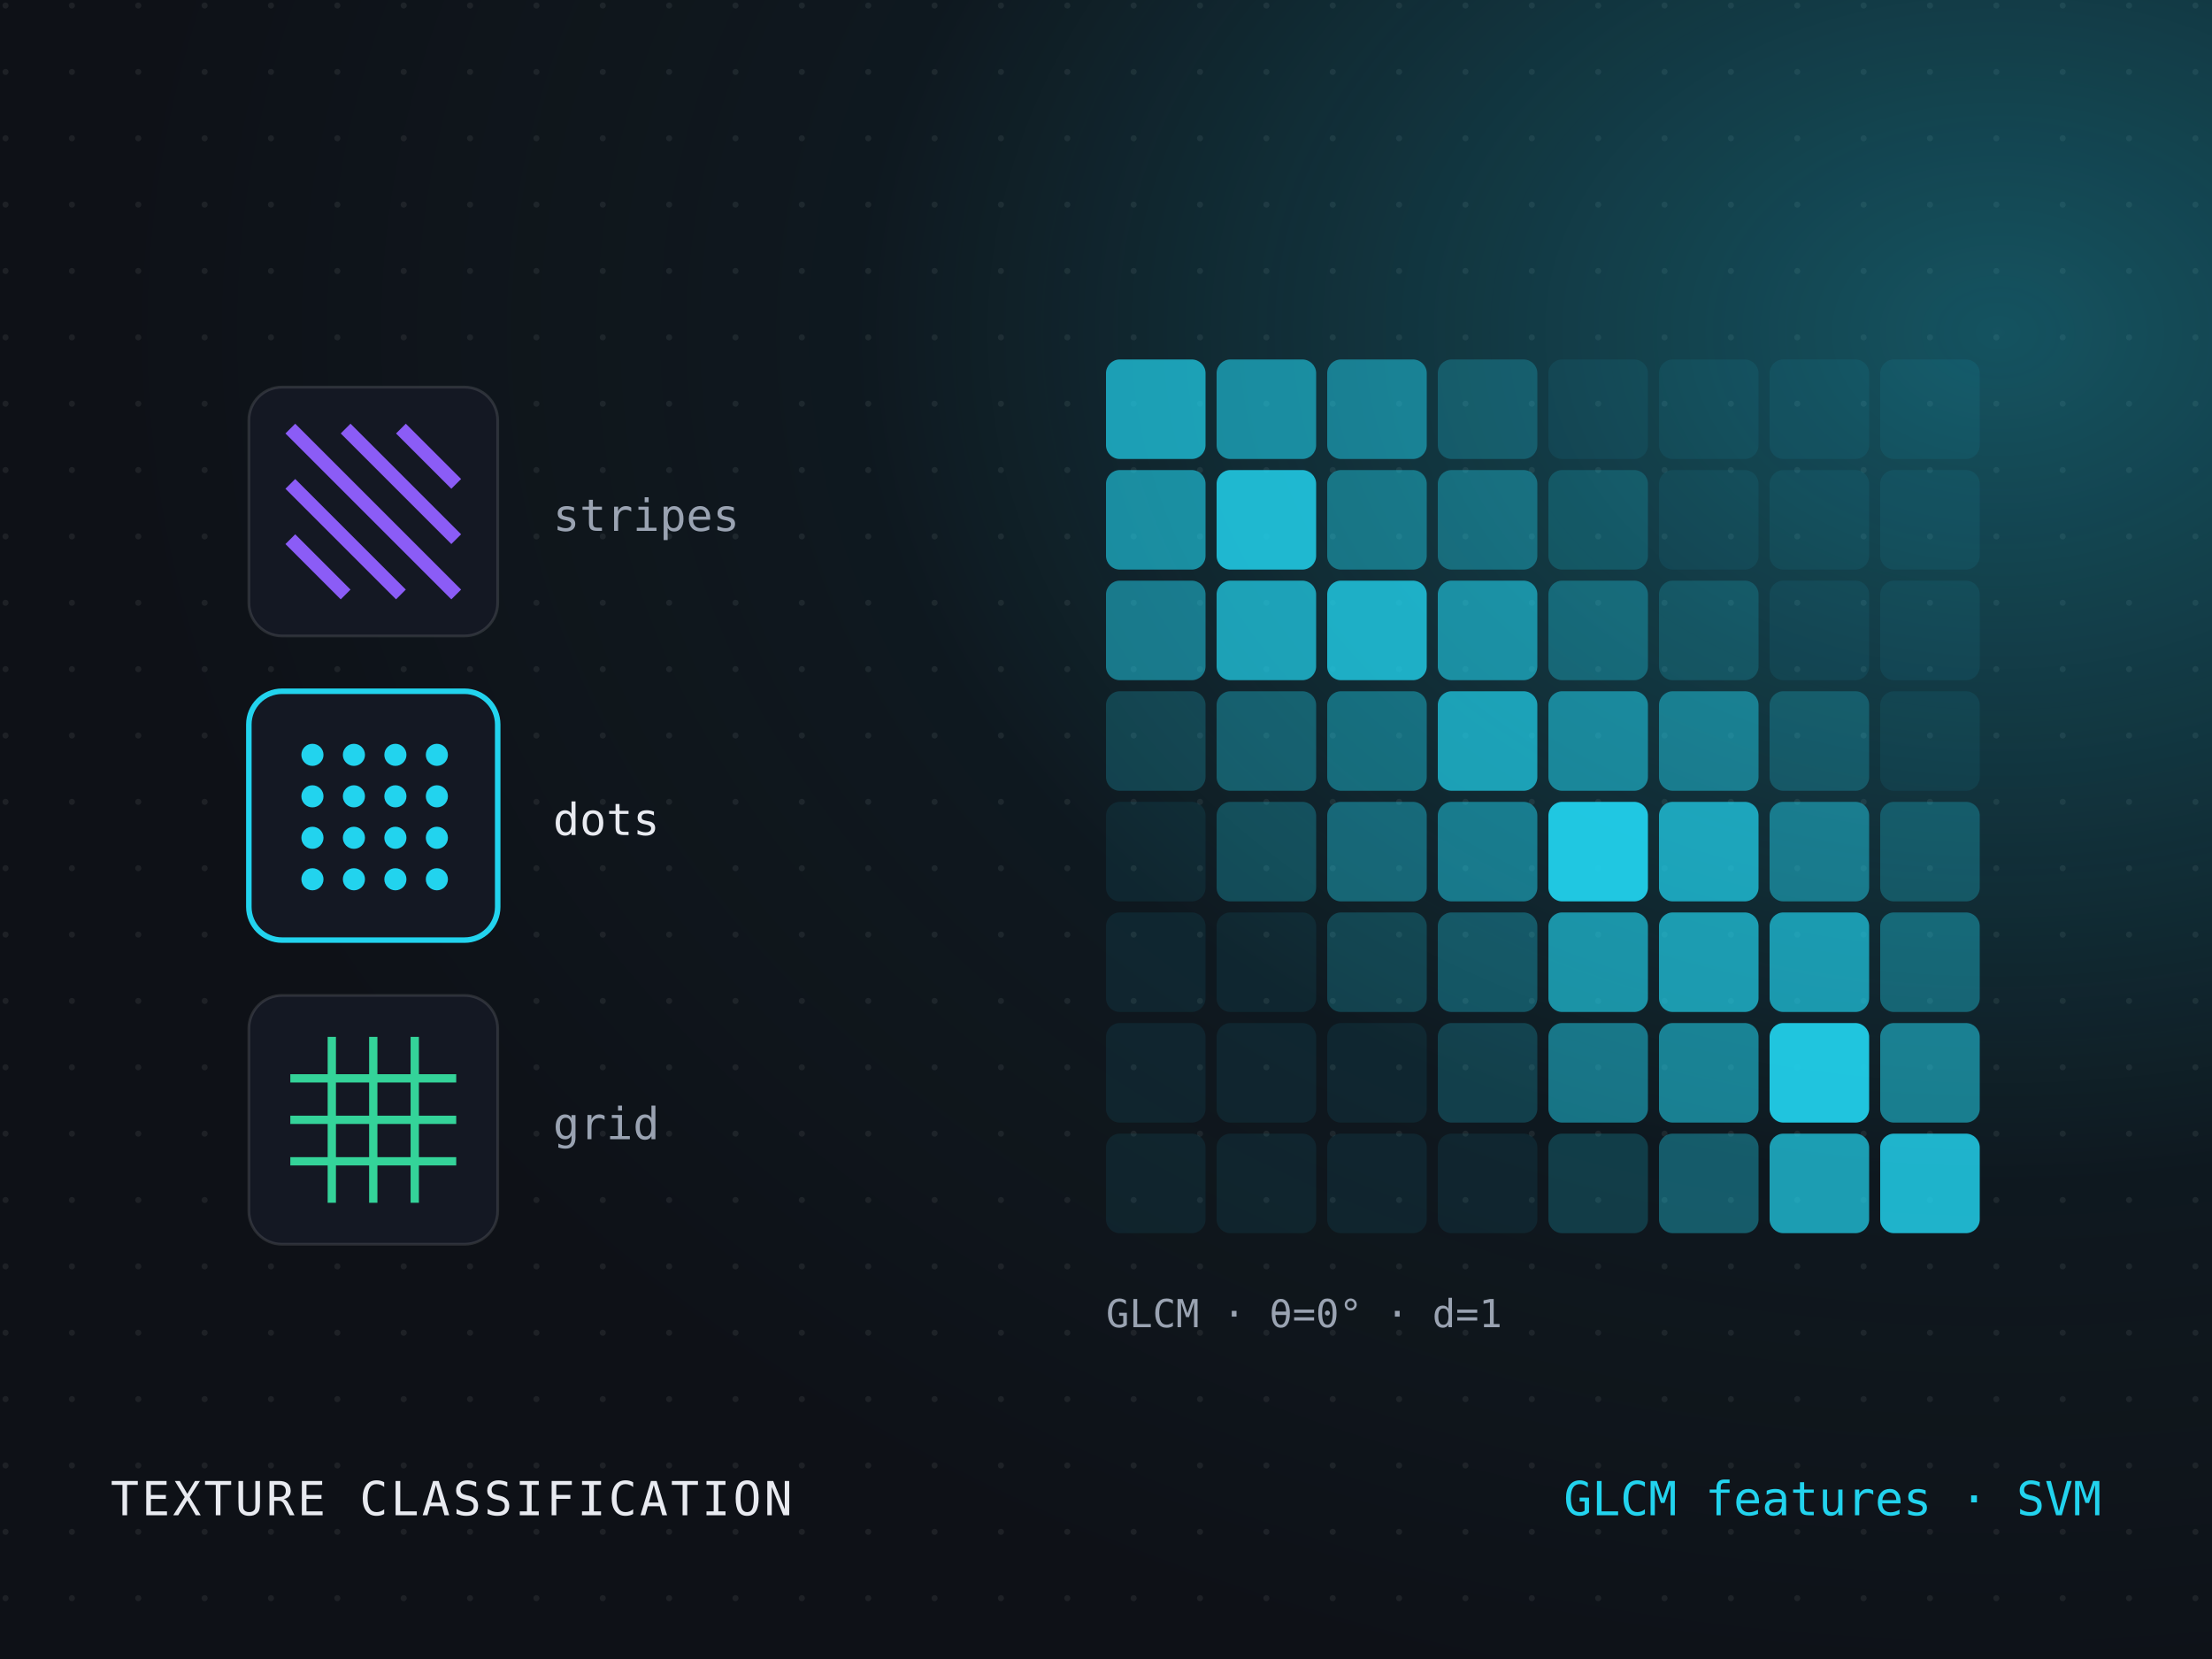
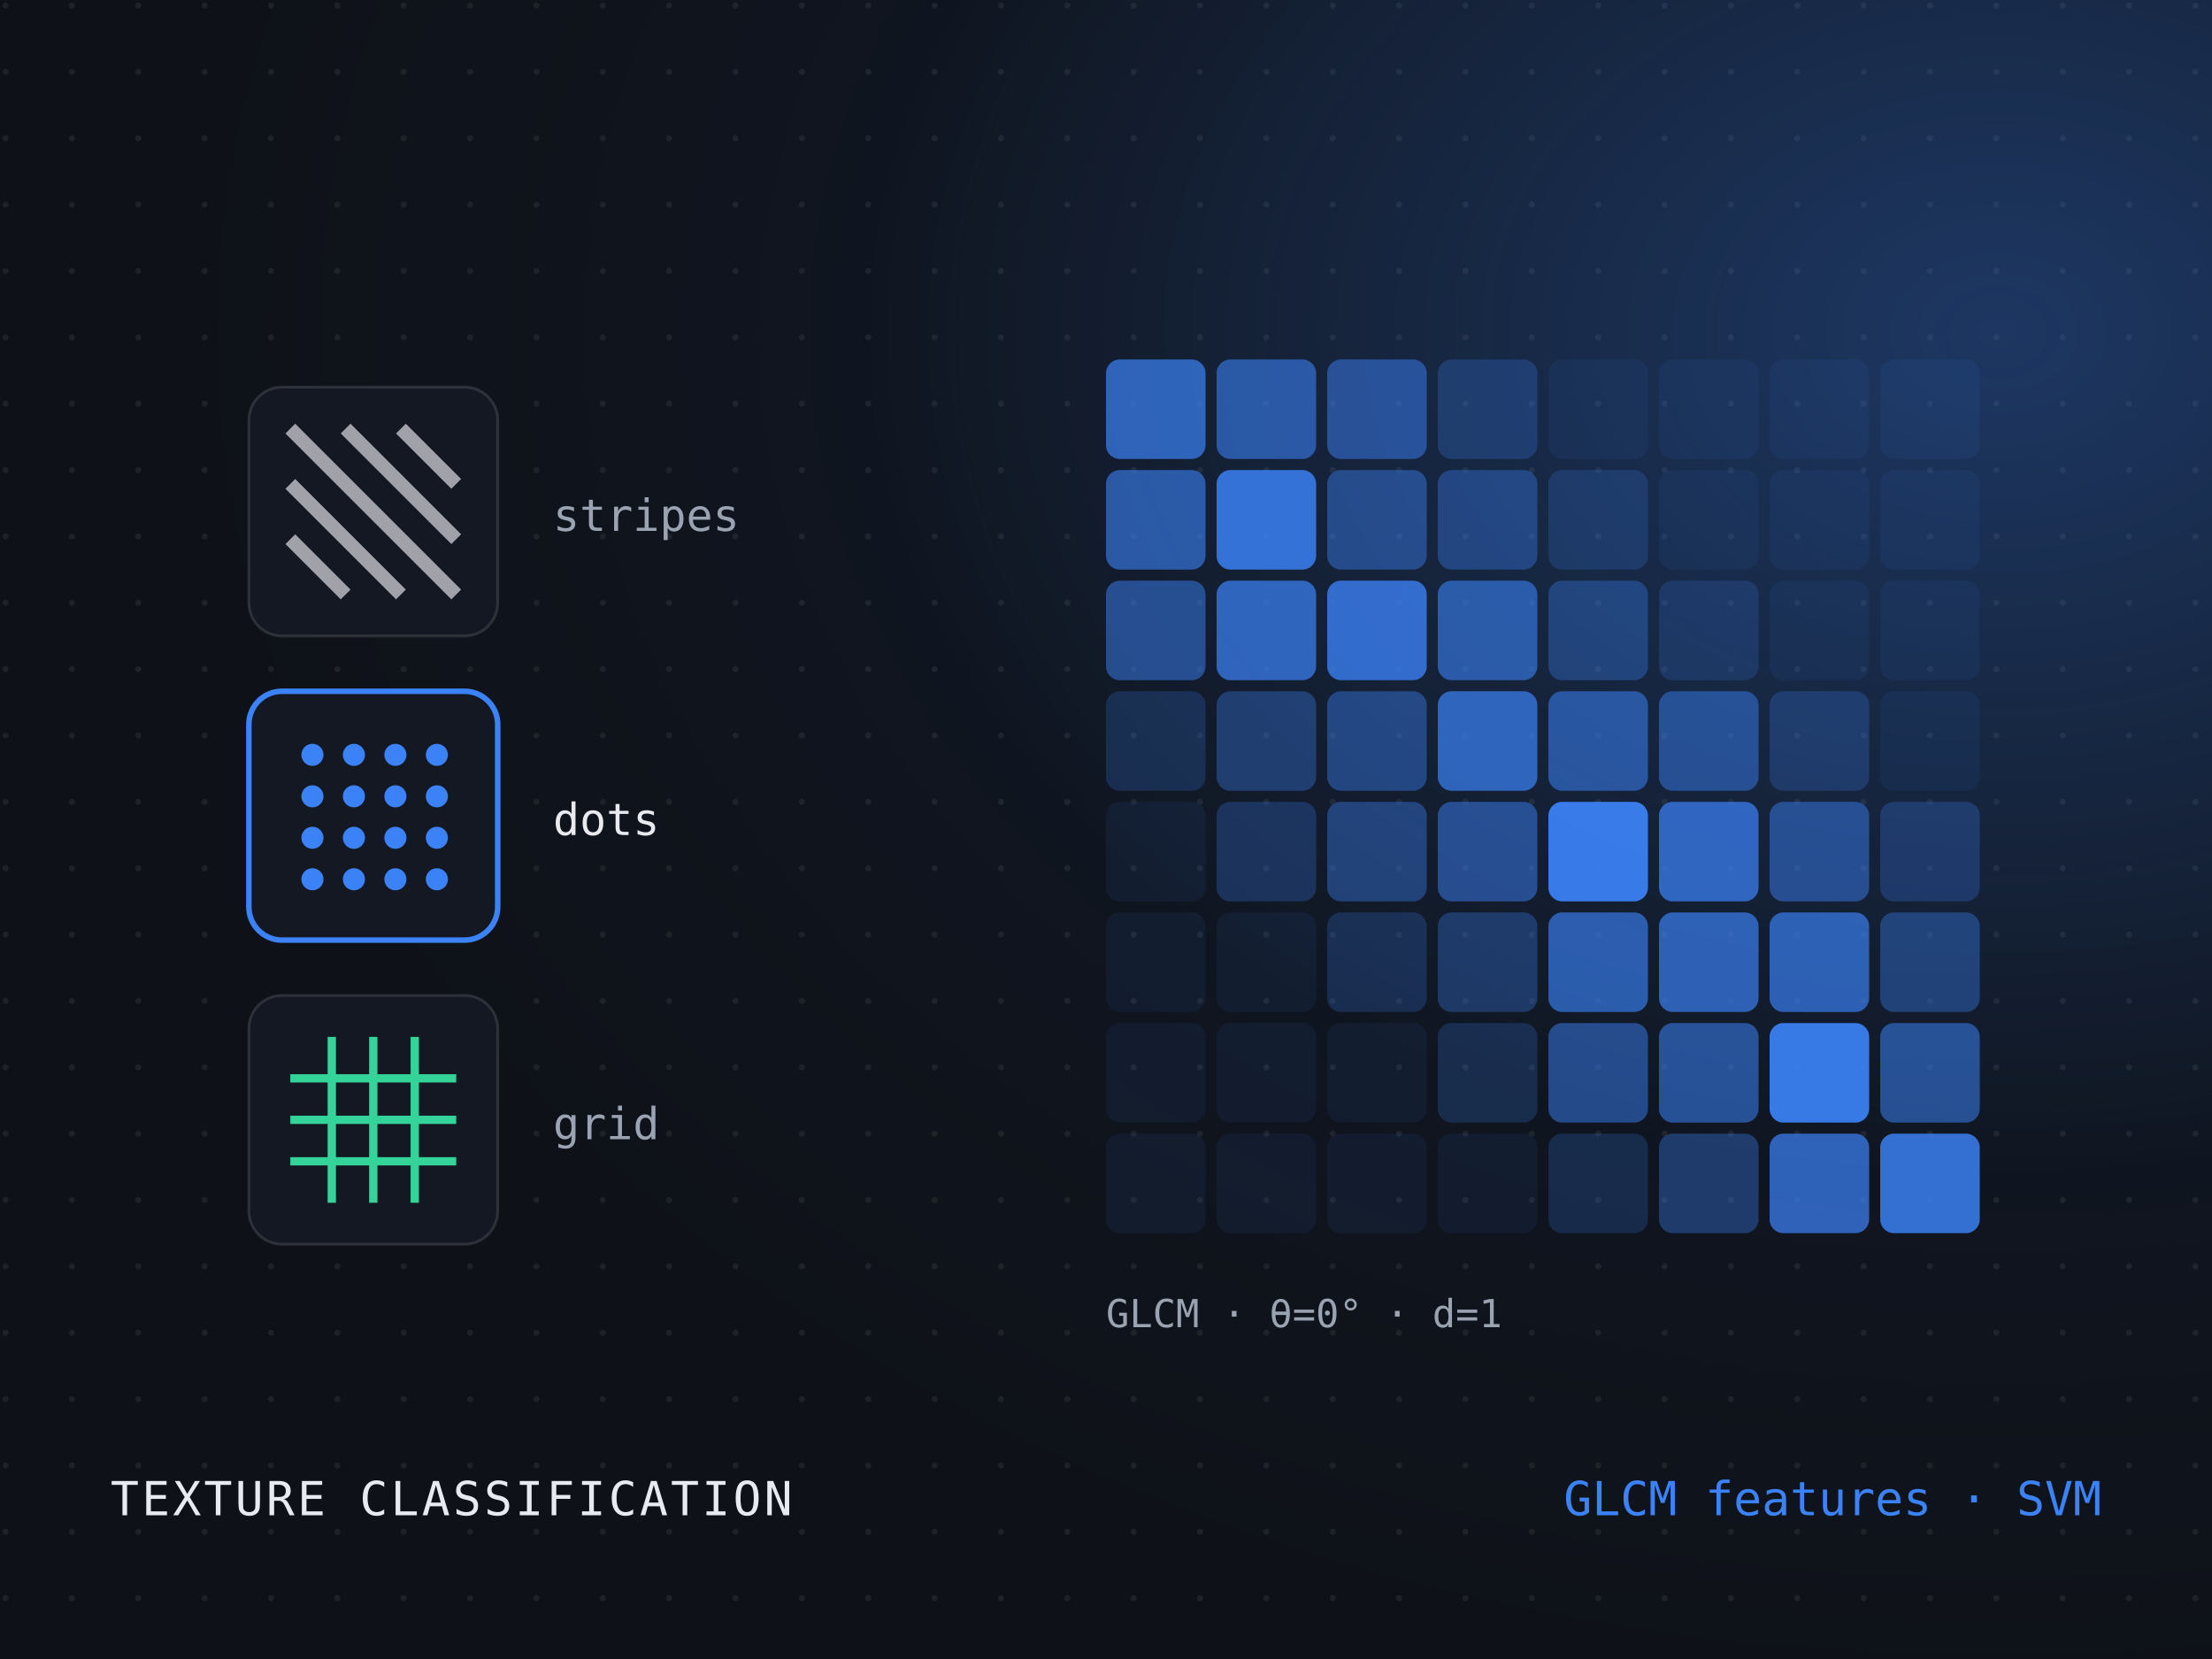
<svg xmlns="http://www.w3.org/2000/svg" viewBox="0 0 800 600" width="800" height="600">
  <defs>
    <radialGradient id="g" cx="90%" cy="20%" r="85%">
-       <stop offset="0" stop-color="#22d3ee" stop-opacity=".34" />
-       <stop offset=".6" stop-color="#22d3ee" stop-opacity=".04" />
-       <stop offset="1" stop-color="#22d3ee" stop-opacity="0" />
+       <stop offset="0" stop-color="#3b82f6" stop-opacity=".34" />
+       <stop offset=".6" stop-color="#3b82f6" stop-opacity=".04" />
+       <stop offset="1" stop-color="#3b82f6" stop-opacity="0" />
    </radialGradient>
    <pattern id="d" width="24" height="24" patternUnits="userSpaceOnUse">
      <circle cx="2" cy="2" r="1.1" fill="#fff" fill-opacity=".07" />
    </pattern>
    <linearGradient id="a" x1="0" x2="1" y1="0" y2="1">
-       <stop stop-color="#8b5cf6" />
-       <stop offset="1" stop-color="#22d3ee" />
+       <stop stop-color="#3b82f6" />
+       <stop offset="1" stop-color="#38bdf8" />
    </linearGradient>
  </defs>
  <style>
.m{font-family:"JetBrains Mono",ui-monospace,SFMono-Regular,Menlo,Consolas,monospace}
.s{font-family:"Space Grotesk","Inter",system-ui,-apple-system,"Segoe UI",sans-serif}
.lab{fill:#e8eaf0;font-size:17px;letter-spacing:.06em}
.mu{fill:#9aa3b2}
@keyframes pulse{0%{opacity:.9;transform:scale(.4)}100%{opacity:0;transform:scale(1.6)}}
@keyframes scan{0%,100%{transform:translateY(0)}50%{transform:translateY(300px)}}
@keyframes blink{50%{opacity:0}}
@keyframes float{50%{transform:translateY(-8px)}}
@media (prefers-reduced-motion:reduce){*{animation:none!important}}
</style>
  <rect width="800" height="600" fill="#0e1117" />
  <rect width="800" height="600" fill="url(#d)" />
  <rect class="glow" width="800" height="600" fill="url(#g)" />
  <g class="fg">
-     <rect x="400" y="130" width="36" height="36" rx="5" fill="#22d3ee" fill-opacity="0.70" />
-     <rect x="440" y="130" width="36" height="36" rx="5" fill="#22d3ee" fill-opacity="0.58" />
-     <rect x="480" y="130" width="36" height="36" rx="5" fill="#22d3ee" fill-opacity="0.49" />
-     <rect x="520" y="130" width="36" height="36" rx="5" fill="#22d3ee" fill-opacity="0.24" />
-     <rect x="560" y="130" width="36" height="36" rx="5" fill="#22d3ee" fill-opacity="0.08" />
-     <rect x="600" y="130" width="36" height="36" rx="5" fill="#22d3ee" fill-opacity="0.08" />
-     <rect x="640" y="130" width="36" height="36" rx="5" fill="#22d3ee" fill-opacity="0.08" />
-     <rect x="680" y="130" width="36" height="36" rx="5" fill="#22d3ee" fill-opacity="0.08" />
-     <rect x="400" y="170" width="36" height="36" rx="5" fill="#22d3ee" fill-opacity="0.60" />
-     <rect x="440" y="170" width="36" height="36" rx="5" fill="#22d3ee" fill-opacity="0.84" />
-     <rect x="480" y="170" width="36" height="36" rx="5" fill="#22d3ee" fill-opacity="0.43" />
-     <rect x="520" y="170" width="36" height="36" rx="5" fill="#22d3ee" fill-opacity="0.36" />
-     <rect x="560" y="170" width="36" height="36" rx="5" fill="#22d3ee" fill-opacity="0.20" />
-     <rect x="600" y="170" width="36" height="36" rx="5" fill="#22d3ee" fill-opacity="0.08" />
-     <rect x="640" y="170" width="36" height="36" rx="5" fill="#22d3ee" fill-opacity="0.08" />
-     <rect x="680" y="170" width="36" height="36" rx="5" fill="#22d3ee" fill-opacity="0.08" />
-     <rect x="400" y="210" width="36" height="36" rx="5" fill="#22d3ee" fill-opacity="0.50" />
-     <rect x="440" y="210" width="36" height="36" rx="5" fill="#22d3ee" fill-opacity="0.71" />
-     <rect x="480" y="210" width="36" height="36" rx="5" fill="#22d3ee" fill-opacity="0.78" />
-     <rect x="520" y="210" width="36" height="36" rx="5" fill="#22d3ee" fill-opacity="0.59" />
-     <rect x="560" y="210" width="36" height="36" rx="5" fill="#22d3ee" fill-opacity="0.33" />
-     <rect x="600" y="210" width="36" height="36" rx="5" fill="#22d3ee" fill-opacity="0.19" />
-     <rect x="640" y="210" width="36" height="36" rx="5" fill="#22d3ee" fill-opacity="0.08" />
-     <rect x="680" y="210" width="36" height="36" rx="5" fill="#22d3ee" fill-opacity="0.08" />
-     <rect x="400" y="250" width="36" height="36" rx="5" fill="#22d3ee" fill-opacity="0.21" />
-     <rect x="440" y="250" width="36" height="36" rx="5" fill="#22d3ee" fill-opacity="0.34" />
-     <rect x="480" y="250" width="36" height="36" rx="5" fill="#22d3ee" fill-opacity="0.41" />
-     <rect x="520" y="250" width="36" height="36" rx="5" fill="#22d3ee" fill-opacity="0.70" />
-     <rect x="560" y="250" width="36" height="36" rx="5" fill="#22d3ee" fill-opacity="0.54" />
-     <rect x="600" y="250" width="36" height="36" rx="5" fill="#22d3ee" fill-opacity="0.47" />
-     <rect x="640" y="250" width="36" height="36" rx="5" fill="#22d3ee" fill-opacity="0.24" />
-     <rect x="680" y="250" width="36" height="36" rx="5" fill="#22d3ee" fill-opacity="0.08" />
-     <rect x="400" y="290" width="36" height="36" rx="5" fill="#22d3ee" fill-opacity="0.08" />
-     <rect x="440" y="290" width="36" height="36" rx="5" fill="#22d3ee" fill-opacity="0.26" />
-     <rect x="480" y="290" width="36" height="36" rx="5" fill="#22d3ee" fill-opacity="0.39" />
-     <rect x="520" y="290" width="36" height="36" rx="5" fill="#22d3ee" fill-opacity="0.49" />
-     <rect x="560" y="290" width="36" height="36" rx="5" fill="#22d3ee" fill-opacity="0.93" />
-     <rect x="600" y="290" width="36" height="36" rx="5" fill="#22d3ee" fill-opacity="0.72" />
-     <rect x="640" y="290" width="36" height="36" rx="5" fill="#22d3ee" fill-opacity="0.47" />
-     <rect x="680" y="290" width="36" height="36" rx="5" fill="#22d3ee" fill-opacity="0.26" />
-     <rect x="400" y="330" width="36" height="36" rx="5" fill="#22d3ee" fill-opacity="0.08" />
-     <rect x="440" y="330" width="36" height="36" rx="5" fill="#22d3ee" fill-opacity="0.08" />
-     <rect x="480" y="330" width="36" height="36" rx="5" fill="#22d3ee" fill-opacity="0.22" />
-     <rect x="520" y="330" width="36" height="36" rx="5" fill="#22d3ee" fill-opacity="0.31" />
-     <rect x="560" y="330" width="36" height="36" rx="5" fill="#22d3ee" fill-opacity="0.64" />
-     <rect x="600" y="330" width="36" height="36" rx="5" fill="#22d3ee" fill-opacity="0.68" />
-     <rect x="640" y="330" width="36" height="36" rx="5" fill="#22d3ee" fill-opacity="0.67" />
-     <rect x="680" y="330" width="36" height="36" rx="5" fill="#22d3ee" fill-opacity="0.37" />
-     <rect x="400" y="370" width="36" height="36" rx="5" fill="#22d3ee" fill-opacity="0.08" />
-     <rect x="440" y="370" width="36" height="36" rx="5" fill="#22d3ee" fill-opacity="0.08" />
-     <rect x="480" y="370" width="36" height="36" rx="5" fill="#22d3ee" fill-opacity="0.08" />
-     <rect x="520" y="370" width="36" height="36" rx="5" fill="#22d3ee" fill-opacity="0.21" />
-     <rect x="560" y="370" width="36" height="36" rx="5" fill="#22d3ee" fill-opacity="0.49" />
-     <rect x="600" y="370" width="36" height="36" rx="5" fill="#22d3ee" fill-opacity="0.55" />
-     <rect x="640" y="370" width="36" height="36" rx="5" fill="#22d3ee" fill-opacity="0.92" />
-     <rect x="680" y="370" width="36" height="36" rx="5" fill="#22d3ee" fill-opacity="0.53" />
-     <rect x="400" y="410" width="36" height="36" rx="5" fill="#22d3ee" fill-opacity="0.08" />
-     <rect x="440" y="410" width="36" height="36" rx="5" fill="#22d3ee" fill-opacity="0.08" />
-     <rect x="480" y="410" width="36" height="36" rx="5" fill="#22d3ee" fill-opacity="0.08" />
-     <rect x="520" y="410" width="36" height="36" rx="5" fill="#22d3ee" fill-opacity="0.08" />
-     <rect x="560" y="410" width="36" height="36" rx="5" fill="#22d3ee" fill-opacity="0.20" />
-     <rect x="600" y="410" width="36" height="36" rx="5" fill="#22d3ee" fill-opacity="0.36" />
-     <rect x="640" y="410" width="36" height="36" rx="5" fill="#22d3ee" fill-opacity="0.71" />
-     <rect x="680" y="410" width="36" height="36" rx="5" fill="#22d3ee" fill-opacity="0.83" />
+     <rect x="400" y="130" width="36" height="36" rx="5" fill="#3b82f6" fill-opacity="0.70" />
+     <rect x="440" y="130" width="36" height="36" rx="5" fill="#3b82f6" fill-opacity="0.58" />
+     <rect x="480" y="130" width="36" height="36" rx="5" fill="#3b82f6" fill-opacity="0.49" />
+     <rect x="520" y="130" width="36" height="36" rx="5" fill="#3b82f6" fill-opacity="0.24" />
+     <rect x="560" y="130" width="36" height="36" rx="5" fill="#3b82f6" fill-opacity="0.08" />
+     <rect x="600" y="130" width="36" height="36" rx="5" fill="#3b82f6" fill-opacity="0.08" />
+     <rect x="640" y="130" width="36" height="36" rx="5" fill="#3b82f6" fill-opacity="0.08" />
+     <rect x="680" y="130" width="36" height="36" rx="5" fill="#3b82f6" fill-opacity="0.08" />
+     <rect x="400" y="170" width="36" height="36" rx="5" fill="#3b82f6" fill-opacity="0.60" />
+     <rect x="440" y="170" width="36" height="36" rx="5" fill="#3b82f6" fill-opacity="0.84" />
+     <rect x="480" y="170" width="36" height="36" rx="5" fill="#3b82f6" fill-opacity="0.43" />
+     <rect x="520" y="170" width="36" height="36" rx="5" fill="#3b82f6" fill-opacity="0.36" />
+     <rect x="560" y="170" width="36" height="36" rx="5" fill="#3b82f6" fill-opacity="0.20" />
+     <rect x="600" y="170" width="36" height="36" rx="5" fill="#3b82f6" fill-opacity="0.08" />
+     <rect x="640" y="170" width="36" height="36" rx="5" fill="#3b82f6" fill-opacity="0.08" />
+     <rect x="680" y="170" width="36" height="36" rx="5" fill="#3b82f6" fill-opacity="0.08" />
+     <rect x="400" y="210" width="36" height="36" rx="5" fill="#3b82f6" fill-opacity="0.50" />
+     <rect x="440" y="210" width="36" height="36" rx="5" fill="#3b82f6" fill-opacity="0.71" />
+     <rect x="480" y="210" width="36" height="36" rx="5" fill="#3b82f6" fill-opacity="0.78" />
+     <rect x="520" y="210" width="36" height="36" rx="5" fill="#3b82f6" fill-opacity="0.59" />
+     <rect x="560" y="210" width="36" height="36" rx="5" fill="#3b82f6" fill-opacity="0.33" />
+     <rect x="600" y="210" width="36" height="36" rx="5" fill="#3b82f6" fill-opacity="0.19" />
+     <rect x="640" y="210" width="36" height="36" rx="5" fill="#3b82f6" fill-opacity="0.08" />
+     <rect x="680" y="210" width="36" height="36" rx="5" fill="#3b82f6" fill-opacity="0.08" />
+     <rect x="400" y="250" width="36" height="36" rx="5" fill="#3b82f6" fill-opacity="0.21" />
+     <rect x="440" y="250" width="36" height="36" rx="5" fill="#3b82f6" fill-opacity="0.34" />
+     <rect x="480" y="250" width="36" height="36" rx="5" fill="#3b82f6" fill-opacity="0.41" />
+     <rect x="520" y="250" width="36" height="36" rx="5" fill="#3b82f6" fill-opacity="0.70" />
+     <rect x="560" y="250" width="36" height="36" rx="5" fill="#3b82f6" fill-opacity="0.54" />
+     <rect x="600" y="250" width="36" height="36" rx="5" fill="#3b82f6" fill-opacity="0.47" />
+     <rect x="640" y="250" width="36" height="36" rx="5" fill="#3b82f6" fill-opacity="0.24" />
+     <rect x="680" y="250" width="36" height="36" rx="5" fill="#3b82f6" fill-opacity="0.08" />
+     <rect x="400" y="290" width="36" height="36" rx="5" fill="#3b82f6" fill-opacity="0.08" />
+     <rect x="440" y="290" width="36" height="36" rx="5" fill="#3b82f6" fill-opacity="0.26" />
+     <rect x="480" y="290" width="36" height="36" rx="5" fill="#3b82f6" fill-opacity="0.39" />
+     <rect x="520" y="290" width="36" height="36" rx="5" fill="#3b82f6" fill-opacity="0.49" />
+     <rect x="560" y="290" width="36" height="36" rx="5" fill="#3b82f6" fill-opacity="0.93" />
+     <rect x="600" y="290" width="36" height="36" rx="5" fill="#3b82f6" fill-opacity="0.72" />
+     <rect x="640" y="290" width="36" height="36" rx="5" fill="#3b82f6" fill-opacity="0.47" />
+     <rect x="680" y="290" width="36" height="36" rx="5" fill="#3b82f6" fill-opacity="0.26" />
+     <rect x="400" y="330" width="36" height="36" rx="5" fill="#3b82f6" fill-opacity="0.08" />
+     <rect x="440" y="330" width="36" height="36" rx="5" fill="#3b82f6" fill-opacity="0.08" />
+     <rect x="480" y="330" width="36" height="36" rx="5" fill="#3b82f6" fill-opacity="0.22" />
+     <rect x="520" y="330" width="36" height="36" rx="5" fill="#3b82f6" fill-opacity="0.31" />
+     <rect x="560" y="330" width="36" height="36" rx="5" fill="#3b82f6" fill-opacity="0.64" />
+     <rect x="600" y="330" width="36" height="36" rx="5" fill="#3b82f6" fill-opacity="0.68" />
+     <rect x="640" y="330" width="36" height="36" rx="5" fill="#3b82f6" fill-opacity="0.67" />
+     <rect x="680" y="330" width="36" height="36" rx="5" fill="#3b82f6" fill-opacity="0.37" />
+     <rect x="400" y="370" width="36" height="36" rx="5" fill="#3b82f6" fill-opacity="0.08" />
+     <rect x="440" y="370" width="36" height="36" rx="5" fill="#3b82f6" fill-opacity="0.08" />
+     <rect x="480" y="370" width="36" height="36" rx="5" fill="#3b82f6" fill-opacity="0.08" />
+     <rect x="520" y="370" width="36" height="36" rx="5" fill="#3b82f6" fill-opacity="0.21" />
+     <rect x="560" y="370" width="36" height="36" rx="5" fill="#3b82f6" fill-opacity="0.49" />
+     <rect x="600" y="370" width="36" height="36" rx="5" fill="#3b82f6" fill-opacity="0.55" />
+     <rect x="640" y="370" width="36" height="36" rx="5" fill="#3b82f6" fill-opacity="0.92" />
+     <rect x="680" y="370" width="36" height="36" rx="5" fill="#3b82f6" fill-opacity="0.53" />
+     <rect x="400" y="410" width="36" height="36" rx="5" fill="#3b82f6" fill-opacity="0.08" />
+     <rect x="440" y="410" width="36" height="36" rx="5" fill="#3b82f6" fill-opacity="0.08" />
+     <rect x="480" y="410" width="36" height="36" rx="5" fill="#3b82f6" fill-opacity="0.08" />
+     <rect x="520" y="410" width="36" height="36" rx="5" fill="#3b82f6" fill-opacity="0.08" />
+     <rect x="560" y="410" width="36" height="36" rx="5" fill="#3b82f6" fill-opacity="0.20" />
+     <rect x="600" y="410" width="36" height="36" rx="5" fill="#3b82f6" fill-opacity="0.36" />
+     <rect x="640" y="410" width="36" height="36" rx="5" fill="#3b82f6" fill-opacity="0.71" />
+     <rect x="680" y="410" width="36" height="36" rx="5" fill="#3b82f6" fill-opacity="0.83" />
    <rect x="90" y="140" width="90" height="90" rx="12" fill="#141823" stroke="rgba(255,255,255,.12)" stroke-width="1" />
    <g transform="translate(105 155)">
-       <path d="M0 0 l60 60 M20 0 l40 40 M40 0 l20 20 M0 20 l40 40 M0 40 l20 20" stroke="#8b5cf6" stroke-width="5" />
+       <path d="M0 0 l60 60 M20 0 l40 40 M40 0 l20 20 M0 20 l40 40 M0 40 l20 20" stroke="#a1a1aa" stroke-width="5" />
    </g>
    <text x="200" y="192" class="m" font-size="16" fill="#9aa3b2">stripes</text>
-     <rect x="90" y="250" width="90" height="90" rx="12" fill="#141823" stroke="#22d3ee" stroke-width="2" />
+     <rect x="90" y="250" width="90" height="90" rx="12" fill="#141823" stroke="#3b82f6" stroke-width="2" />
    <g transform="translate(105 265)">
-       <circle cx="8" cy="8" r="4" fill="#22d3ee" />
-       <circle cx="23" cy="8" r="4" fill="#22d3ee" />
-       <circle cx="38" cy="8" r="4" fill="#22d3ee" />
-       <circle cx="53" cy="8" r="4" fill="#22d3ee" />
-       <circle cx="8" cy="23" r="4" fill="#22d3ee" />
-       <circle cx="23" cy="23" r="4" fill="#22d3ee" />
-       <circle cx="38" cy="23" r="4" fill="#22d3ee" />
-       <circle cx="53" cy="23" r="4" fill="#22d3ee" />
-       <circle cx="8" cy="38" r="4" fill="#22d3ee" />
-       <circle cx="23" cy="38" r="4" fill="#22d3ee" />
-       <circle cx="38" cy="38" r="4" fill="#22d3ee" />
-       <circle cx="53" cy="38" r="4" fill="#22d3ee" />
-       <circle cx="8" cy="53" r="4" fill="#22d3ee" />
-       <circle cx="23" cy="53" r="4" fill="#22d3ee" />
-       <circle cx="38" cy="53" r="4" fill="#22d3ee" />
-       <circle cx="53" cy="53" r="4" fill="#22d3ee" />
+       <circle cx="8" cy="8" r="4" fill="#3b82f6" />
+       <circle cx="23" cy="8" r="4" fill="#3b82f6" />
+       <circle cx="38" cy="8" r="4" fill="#3b82f6" />
+       <circle cx="53" cy="8" r="4" fill="#3b82f6" />
+       <circle cx="8" cy="23" r="4" fill="#3b82f6" />
+       <circle cx="23" cy="23" r="4" fill="#3b82f6" />
+       <circle cx="38" cy="23" r="4" fill="#3b82f6" />
+       <circle cx="53" cy="23" r="4" fill="#3b82f6" />
+       <circle cx="8" cy="38" r="4" fill="#3b82f6" />
+       <circle cx="23" cy="38" r="4" fill="#3b82f6" />
+       <circle cx="38" cy="38" r="4" fill="#3b82f6" />
+       <circle cx="53" cy="38" r="4" fill="#3b82f6" />
+       <circle cx="8" cy="53" r="4" fill="#3b82f6" />
+       <circle cx="23" cy="53" r="4" fill="#3b82f6" />
+       <circle cx="38" cy="53" r="4" fill="#3b82f6" />
+       <circle cx="53" cy="53" r="4" fill="#3b82f6" />
    </g>
    <text x="200" y="302" class="m" font-size="16" fill="#e8eaf0">dots</text>
    <rect x="90" y="360" width="90" height="90" rx="12" fill="#141823" stroke="rgba(255,255,255,.12)" stroke-width="1" />
    <g transform="translate(105 375)">
      <path d="M0 15 h60 M0 30 h60 M0 45 h60 M15 0 v60 M30 0 v60 M45 0 v60" stroke="#34d399" stroke-width="3" />
    </g>
    <text x="200" y="412" class="m" font-size="16" fill="#9aa3b2">grid</text>
    <text x="400" y="480" class="m mu" font-size="14">GLCM · θ=0° · d=1</text>
  </g>
  <g class="meta">
    <text x="40" y="548" class="m lab">TEXTURE CLASSIFICATION</text>
-     <text x="760" y="548" text-anchor="end" class="m" font-size="17" fill="#22d3ee">GLCM features · SVM</text>
+     <text x="760" y="548" text-anchor="end" class="m" font-size="17" fill="#3b82f6">GLCM features · SVM</text>
  </g>
</svg>
